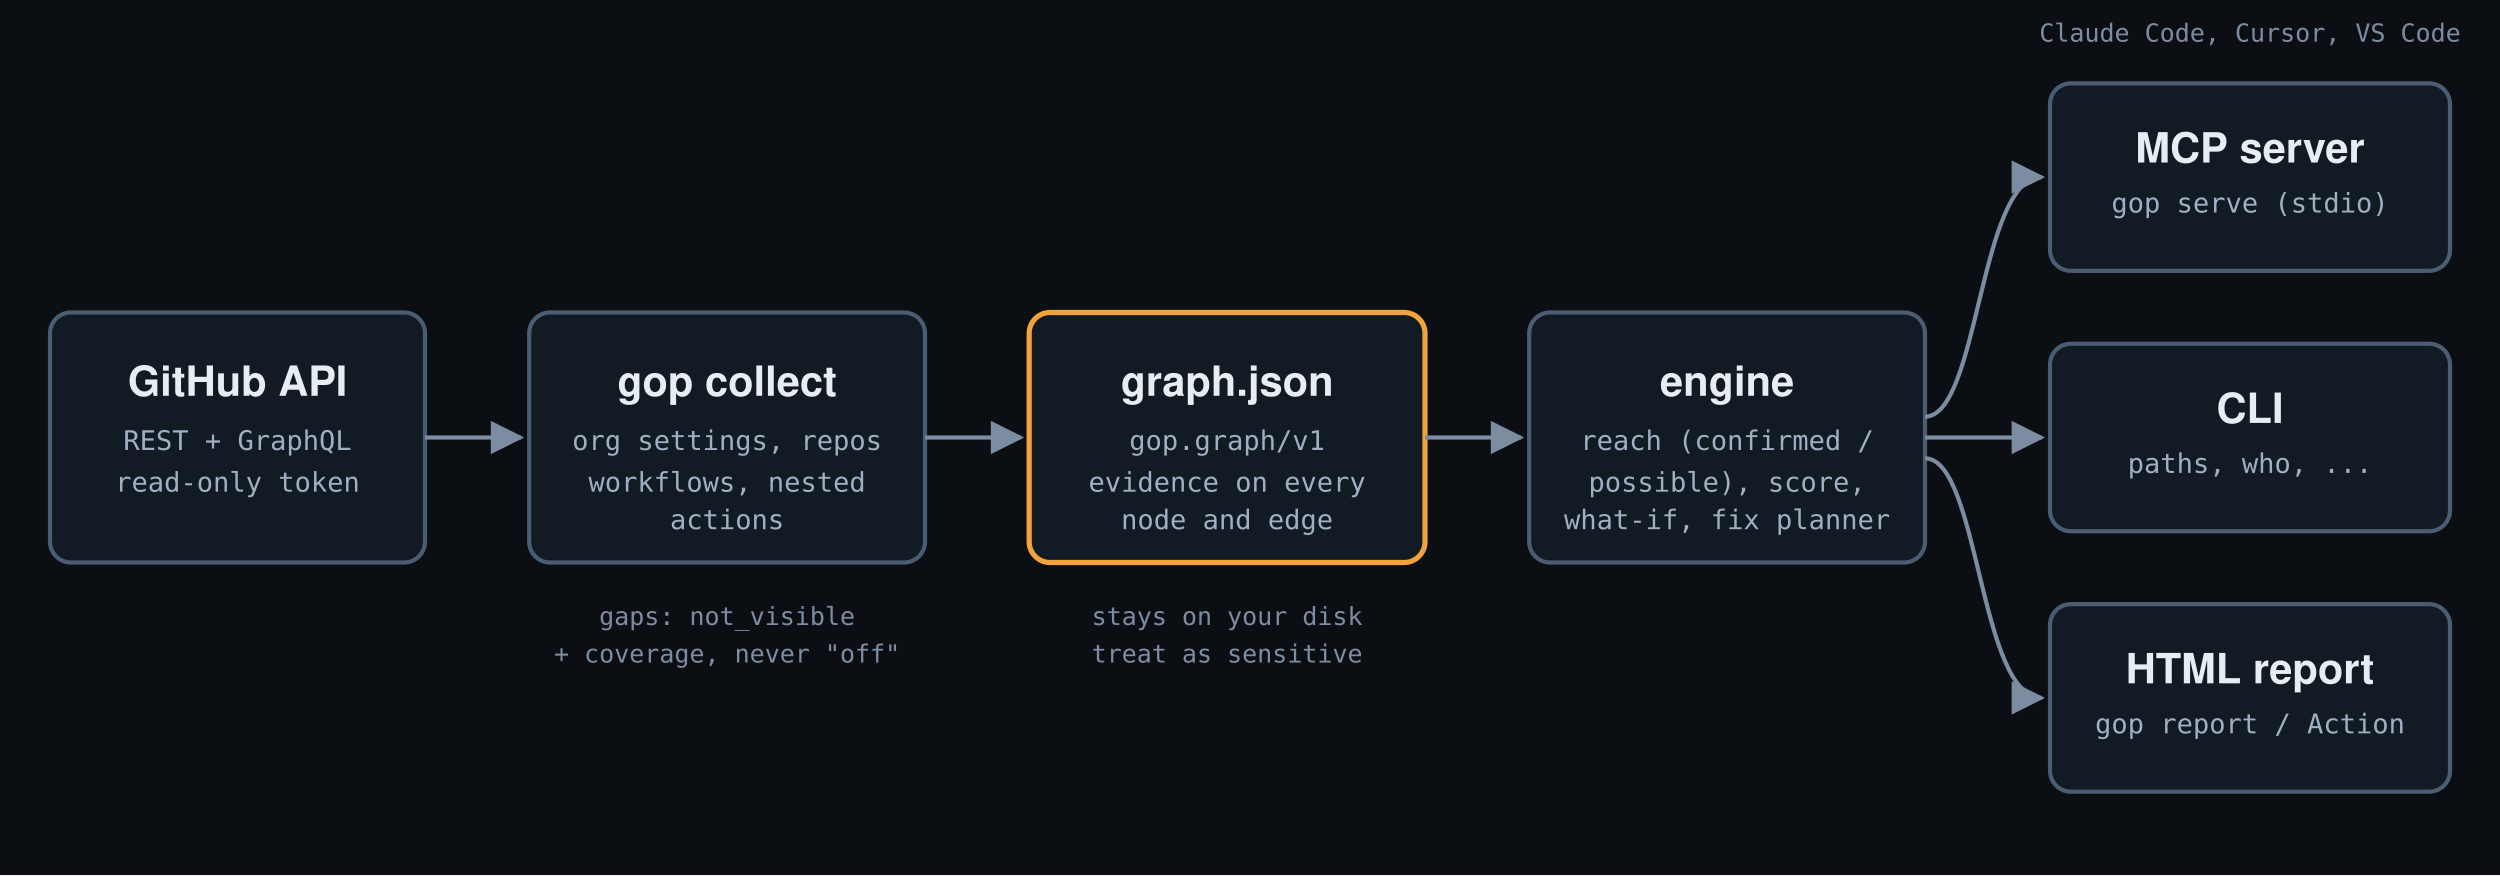
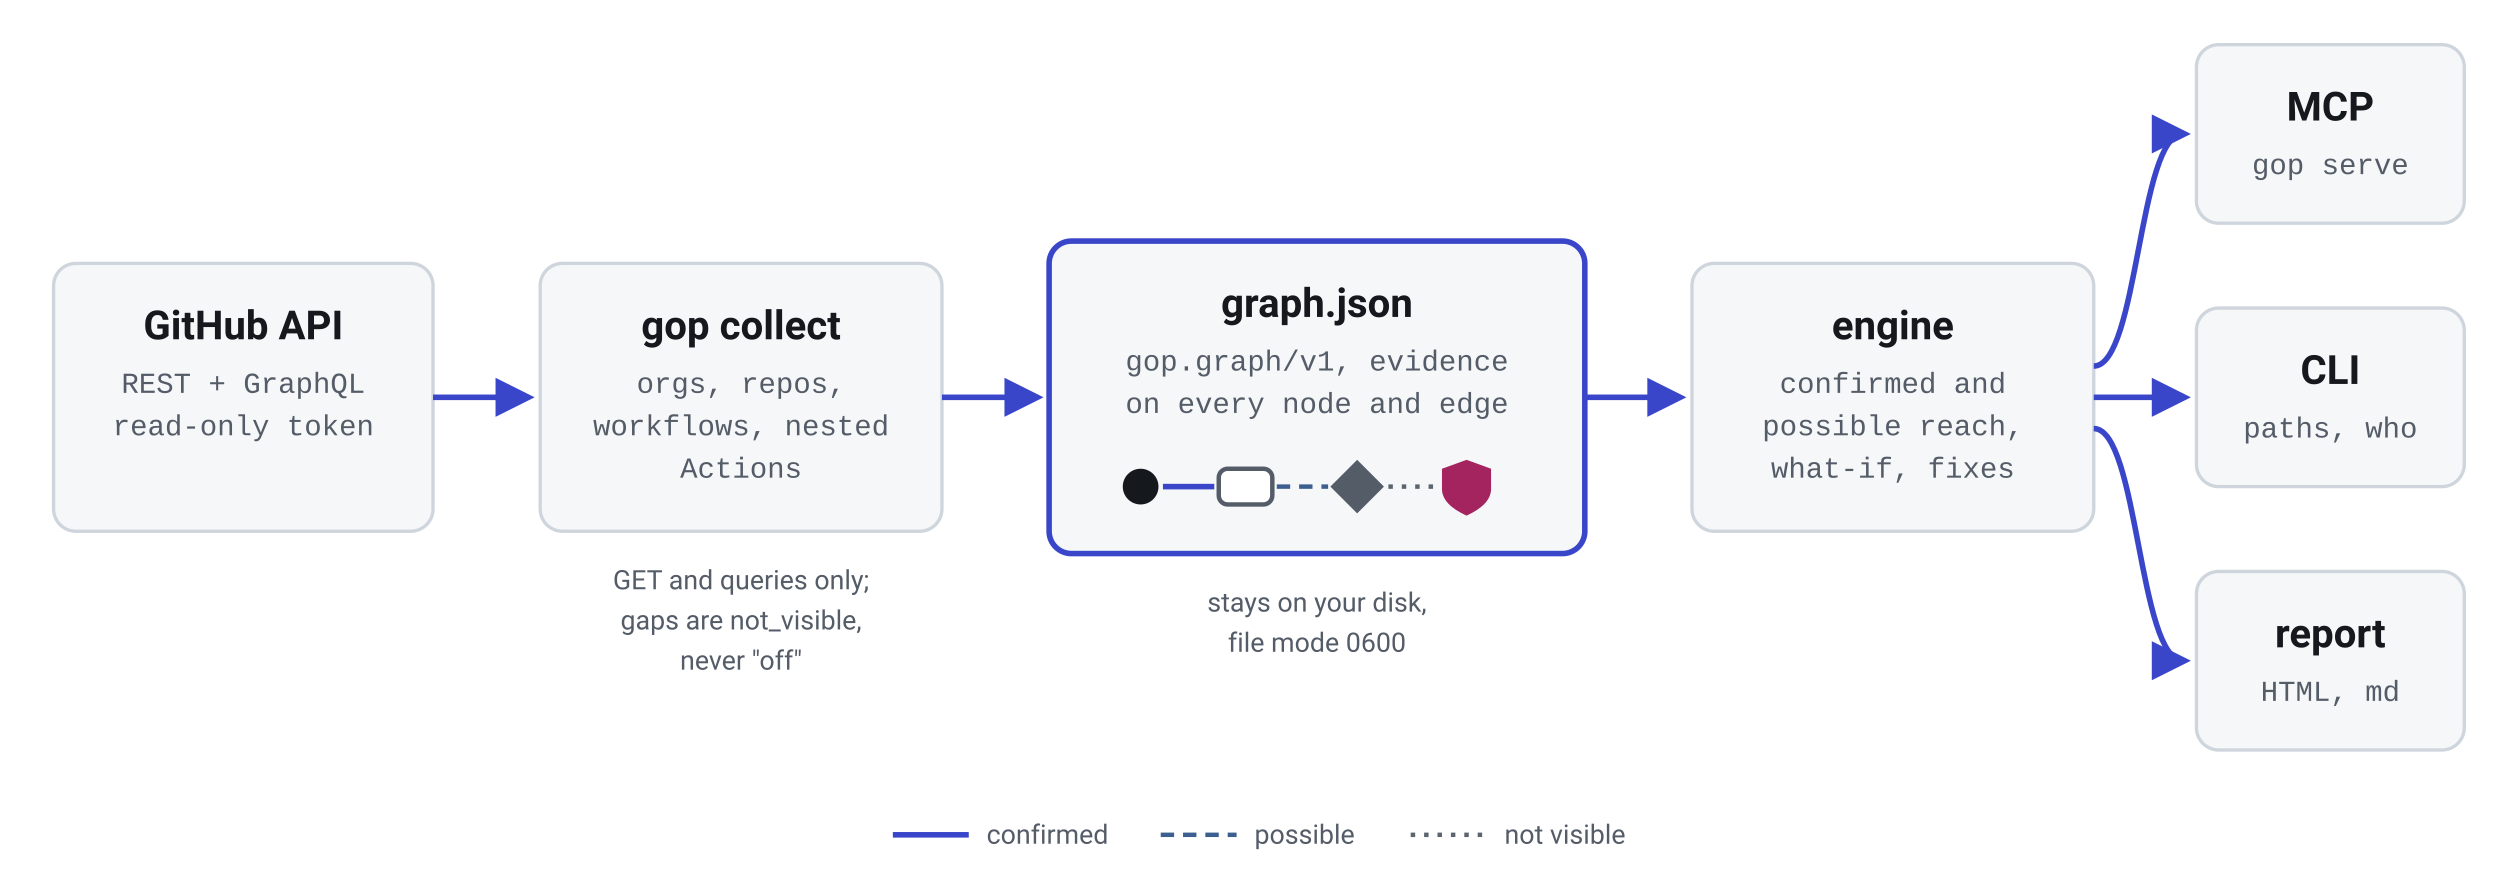
- <svg xmlns="http://www.w3.org/2000/svg" width="1200" height="420" viewBox="0 0 1200 420">
+ <svg xmlns="http://www.w3.org/2000/svg" width="1120" height="396" viewBox="0 32 1120 396" role="img">
  <style>
-     .box { fill: #121a24; stroke: #4b5d73; stroke-width: 2; }
-     .hot { fill: #121a24; stroke: #f2a33a; stroke-width: 2.5; }
-     .t { font-family: -apple-system, 'Segoe UI', Helvetica, Arial, sans-serif; font-size: 20px; font-weight: 600; fill: #e6edf3; }
-     .s { font-family: ui-monospace, SFMono-Regular, Menlo, Consolas, monospace; font-size: 13px; fill: #9fb0c3; }
-     .l { font-family: ui-monospace, SFMono-Regular, Menlo, Consolas, monospace; font-size: 12px; fill: #7d8da1; }
-     .a { stroke: #7d8da1; stroke-width: 2; fill: none; }
-   </style>
+ .bg{fill:#ffffff}.box{fill:#f6f7f9;stroke:#cfd5dd;stroke-width:1.5}.key{fill:#f6f7f9;stroke:#3a46c9;stroke-width:2.5}
+ .t{font:600 18px system-ui,-apple-system,"Segoe UI",Roboto,"Helvetica Neue",Arial,sans-serif;fill:#15181d}
+ .s{font:13px ui-monospace,SFMono-Regular,"SF Mono",Menlo,Consolas,"Liberation Mono",monospace;fill:#545c68}
+ .n{font:12px system-ui,-apple-system,"Segoe UI",Roboto,"Helvetica Neue",Arial,sans-serif;fill:#545c68}
+ .a{stroke:#3a46c9;stroke-width:2.5;fill:none}.ah{fill:#3a46c9}
+ .p{stroke:#3d5f8f;stroke-width:2;stroke-dasharray:6 4;fill:none}.v{stroke:#5c6470;stroke-width:2;stroke-dasharray:2 4;fill:none}
+ .id{fill:#15181d}.code{fill:#ffffff;stroke:#545c68;stroke-width:2}.wf{fill:#545c68}.tg{fill:#a3245f}
+ @media (prefers-color-scheme:dark){.bg{fill:#161a21}.box{fill:#1d222a;stroke:#353c47}.key{fill:#1d222a;stroke:#9aa5ff}
+ .t{fill:#e8ecf1}.s,.n{fill:#9ba4b0}.a{stroke:#9aa5ff}.ah{fill:#9aa5ff}.p{stroke:#93b0dc}.v{stroke:#9ba4b0}
+ .id{fill:#e8ecf1}.code{fill:#161a21;stroke:#9ba4b0}.wf{fill:#9ba4b0}.tg{fill:#f48fbd}}
+ </style>
  <defs>
-     <marker id="ar" viewBox="0 0 10 10" refX="9" refY="5" markerWidth="8" markerHeight="8" orient="auto">
-       <path d="M0,0 L10,5 L0,10 z" fill="#7d8da1" />
+     <marker id="ar" viewBox="0 0 10 10" refX="8" refY="5" markerWidth="7" markerHeight="7" orient="auto">
+       <path class="ah" d="M0,0 L10,5 L0,10 z" />
    </marker>
  </defs>
-   <rect width="1200" height="420" fill="#0b0f14" />
-   <rect class="box" x="24" y="150" width="180" height="120" rx="10" />
-   <text class="t" x="114" y="190" text-anchor="middle">GitHub API</text>
-   <text class="s" x="114" y="216" text-anchor="middle">REST + GraphQL</text>
-   <text class="s" x="114" y="236" text-anchor="middle">read-only token</text>
-   <rect class="box" x="254" y="150" width="190" height="120" rx="10" />
-   <text class="t" x="349" y="190" text-anchor="middle">gop collect</text>
-   <text class="s" x="349" y="216" text-anchor="middle">org settings, repos</text>
-   <text class="s" x="349" y="236" text-anchor="middle">workflows, nested</text>
-   <text class="s" x="349" y="254" text-anchor="middle">actions</text>
-   <rect class="hot" x="494" y="150" width="190" height="120" rx="10" />
-   <text class="t" x="589" y="190" text-anchor="middle">graph.json</text>
-   <text class="s" x="589" y="216" text-anchor="middle">gop.graph/v1</text>
-   <text class="s" x="589" y="236" text-anchor="middle">evidence on every</text>
-   <text class="s" x="589" y="254" text-anchor="middle">node and edge</text>
-   <rect class="box" x="734" y="150" width="190" height="120" rx="10" />
-   <text class="t" x="829" y="190" text-anchor="middle">engine</text>
-   <text class="s" x="829" y="216" text-anchor="middle">reach (confirmed /</text>
-   <text class="s" x="829" y="236" text-anchor="middle">possible), score,</text>
-   <text class="s" x="829" y="254" text-anchor="middle">what-if, fix planner</text>
-   <rect class="box" x="984" y="40" width="192" height="90" rx="10" />
-   <text class="t" x="1080" y="78" text-anchor="middle">MCP server</text>
-   <text class="s" x="1080" y="102" text-anchor="middle">gop serve (stdio)</text>
-   <rect class="box" x="984" y="165" width="192" height="90" rx="10" />
-   <text class="t" x="1080" y="203" text-anchor="middle">CLI</text>
-   <text class="s" x="1080" y="227" text-anchor="middle">paths, who, ...</text>
-   <rect class="box" x="984" y="290" width="192" height="90" rx="10" />
-   <text class="t" x="1080" y="328" text-anchor="middle">HTML report</text>
-   <text class="s" x="1080" y="352" text-anchor="middle">gop report / Action</text>
-   <path class="a" d="M204 210 L250 210" marker-end="url(#ar)" />
-   <path class="a" d="M444 210 L490 210" marker-end="url(#ar)" />
-   <path class="a" d="M684 210 L730 210" marker-end="url(#ar)" />
-   <path class="a" d="M924 200 C950 200 950 85 980 85" marker-end="url(#ar)" />
-   <path class="a" d="M924 210 L980 210" marker-end="url(#ar)" />
-   <path class="a" d="M924 220 C950 220 950 335 980 335" marker-end="url(#ar)" />
-   <text class="l" x="589" y="300" text-anchor="middle">stays on your disk</text>
-   <text class="l" x="589" y="318" text-anchor="middle">treat as sensitive</text>
-   <text class="l" x="349" y="300" text-anchor="middle">gaps: not_visible</text>
-   <text class="l" x="349" y="318" text-anchor="middle">+ coverage, never "off"</text>
-   <text class="l" x="1080" y="20" text-anchor="middle">Claude Code, Cursor, VS Code</text>
+   <rect class="bg" y="32" width="1120" height="396" />
+   <rect class="box" x="24" y="150" width="170" height="120" rx="10" />
+   <text class="t" x="109.0" y="184" text-anchor="middle">GitHub API</text>
+   <text class="s" x="109.0" y="208" text-anchor="middle">REST + GraphQL</text>
+   <text class="s" x="109.0" y="227" text-anchor="middle">read-only token</text>
+   <path class="a" d="M194 210H236" marker-end="url(#ar)" />
+   <rect class="box" x="242" y="150" width="180" height="120" rx="10" />
+   <text class="t" x="332.0" y="184" text-anchor="middle">gop collect</text>
+   <text class="s" x="332.0" y="208" text-anchor="middle">orgs, repos,</text>
+   <text class="s" x="332.0" y="227" text-anchor="middle">workflows, nested</text>
+   <text class="s" x="332.0" y="246" text-anchor="middle">Actions</text>
+   <text class="n" x="332" y="296" text-anchor="middle">GET and queries only;</text>
+   <text class="n" x="332" y="314" text-anchor="middle">gaps are not_visible,</text>
+   <text class="n" x="332" y="332" text-anchor="middle">never "off"</text>
+   <path class="a" d="M422 210H464" marker-end="url(#ar)" />
+   <rect class="key" x="470" y="140" width="240" height="140" rx="10" />
+   <text class="t" x="590.0" y="174" text-anchor="middle">graph.json</text>
+   <text class="s" x="590.0" y="198" text-anchor="middle">gop.graph/v1, evidence</text>
+   <text class="s" x="590.0" y="217" text-anchor="middle">on every node and edge</text>
+   <circle class="id" cx="511" cy="250" r="8" />
+   <path class="a" d="M521 250H544" />
+   <rect class="code" x="546" y="242" width="24" height="16" rx="4" />
+   <path class="p" d="M572 250H595" />
+   <path class="wf" d="M608 238L620 250L608 262L596 250Z" />
+   <path class="v" d="M622 250H645" />
+   <path class="tg" d="M657 238L668 242V251Q668 258 657 263Q646 258 646 251V242Z" />
+   <text class="n" x="590" y="306" text-anchor="middle">stays on your disk,</text>
+   <text class="n" x="590" y="324" text-anchor="middle">file mode 0600</text>
+   <path class="a" d="M710 210H752" marker-end="url(#ar)" />
+   <rect class="box" x="758" y="150" width="180" height="120" rx="10" />
+   <text class="t" x="848.0" y="184" text-anchor="middle">engine</text>
+   <text class="s" x="848.0" y="208" text-anchor="middle">confirmed and</text>
+   <text class="s" x="848.0" y="227" text-anchor="middle">possible reach,</text>
+   <text class="s" x="848.0" y="246" text-anchor="middle">what-if, fixes</text>
+   <path class="a" d="M938 196C958 196 958 92 978 92" marker-end="url(#ar)" />
+   <path class="a" d="M938 210H978" marker-end="url(#ar)" />
+   <path class="a" d="M938 224C958 224 958 328 978 328" marker-end="url(#ar)" />
+   <rect class="box" x="984" y="52" width="120" height="80" rx="10" />
+   <text class="t" x="1044.0" y="86" text-anchor="middle">MCP</text>
+   <text class="s" x="1044.0" y="110" text-anchor="middle">gop serve</text>
+   <rect class="box" x="984" y="170" width="120" height="80" rx="10" />
+   <text class="t" x="1044.0" y="204" text-anchor="middle">CLI</text>
+   <text class="s" x="1044.0" y="228" text-anchor="middle">paths, who</text>
+   <rect class="box" x="984" y="288" width="120" height="80" rx="10" />
+   <text class="t" x="1044.0" y="322" text-anchor="middle">report</text>
+   <text class="s" x="1044.0" y="346" text-anchor="middle">HTML, md</text>
+   <path class="a" d="M400 406H434" />
+   <text class="n" x="442" y="410">confirmed</text>
+   <path class="p" d="M520 406H554" />
+   <text class="n" x="562" y="410">possible</text>
+   <path class="v" d="M632 406H666" />
+   <text class="n" x="674" y="410">not visible</text>
</svg>
